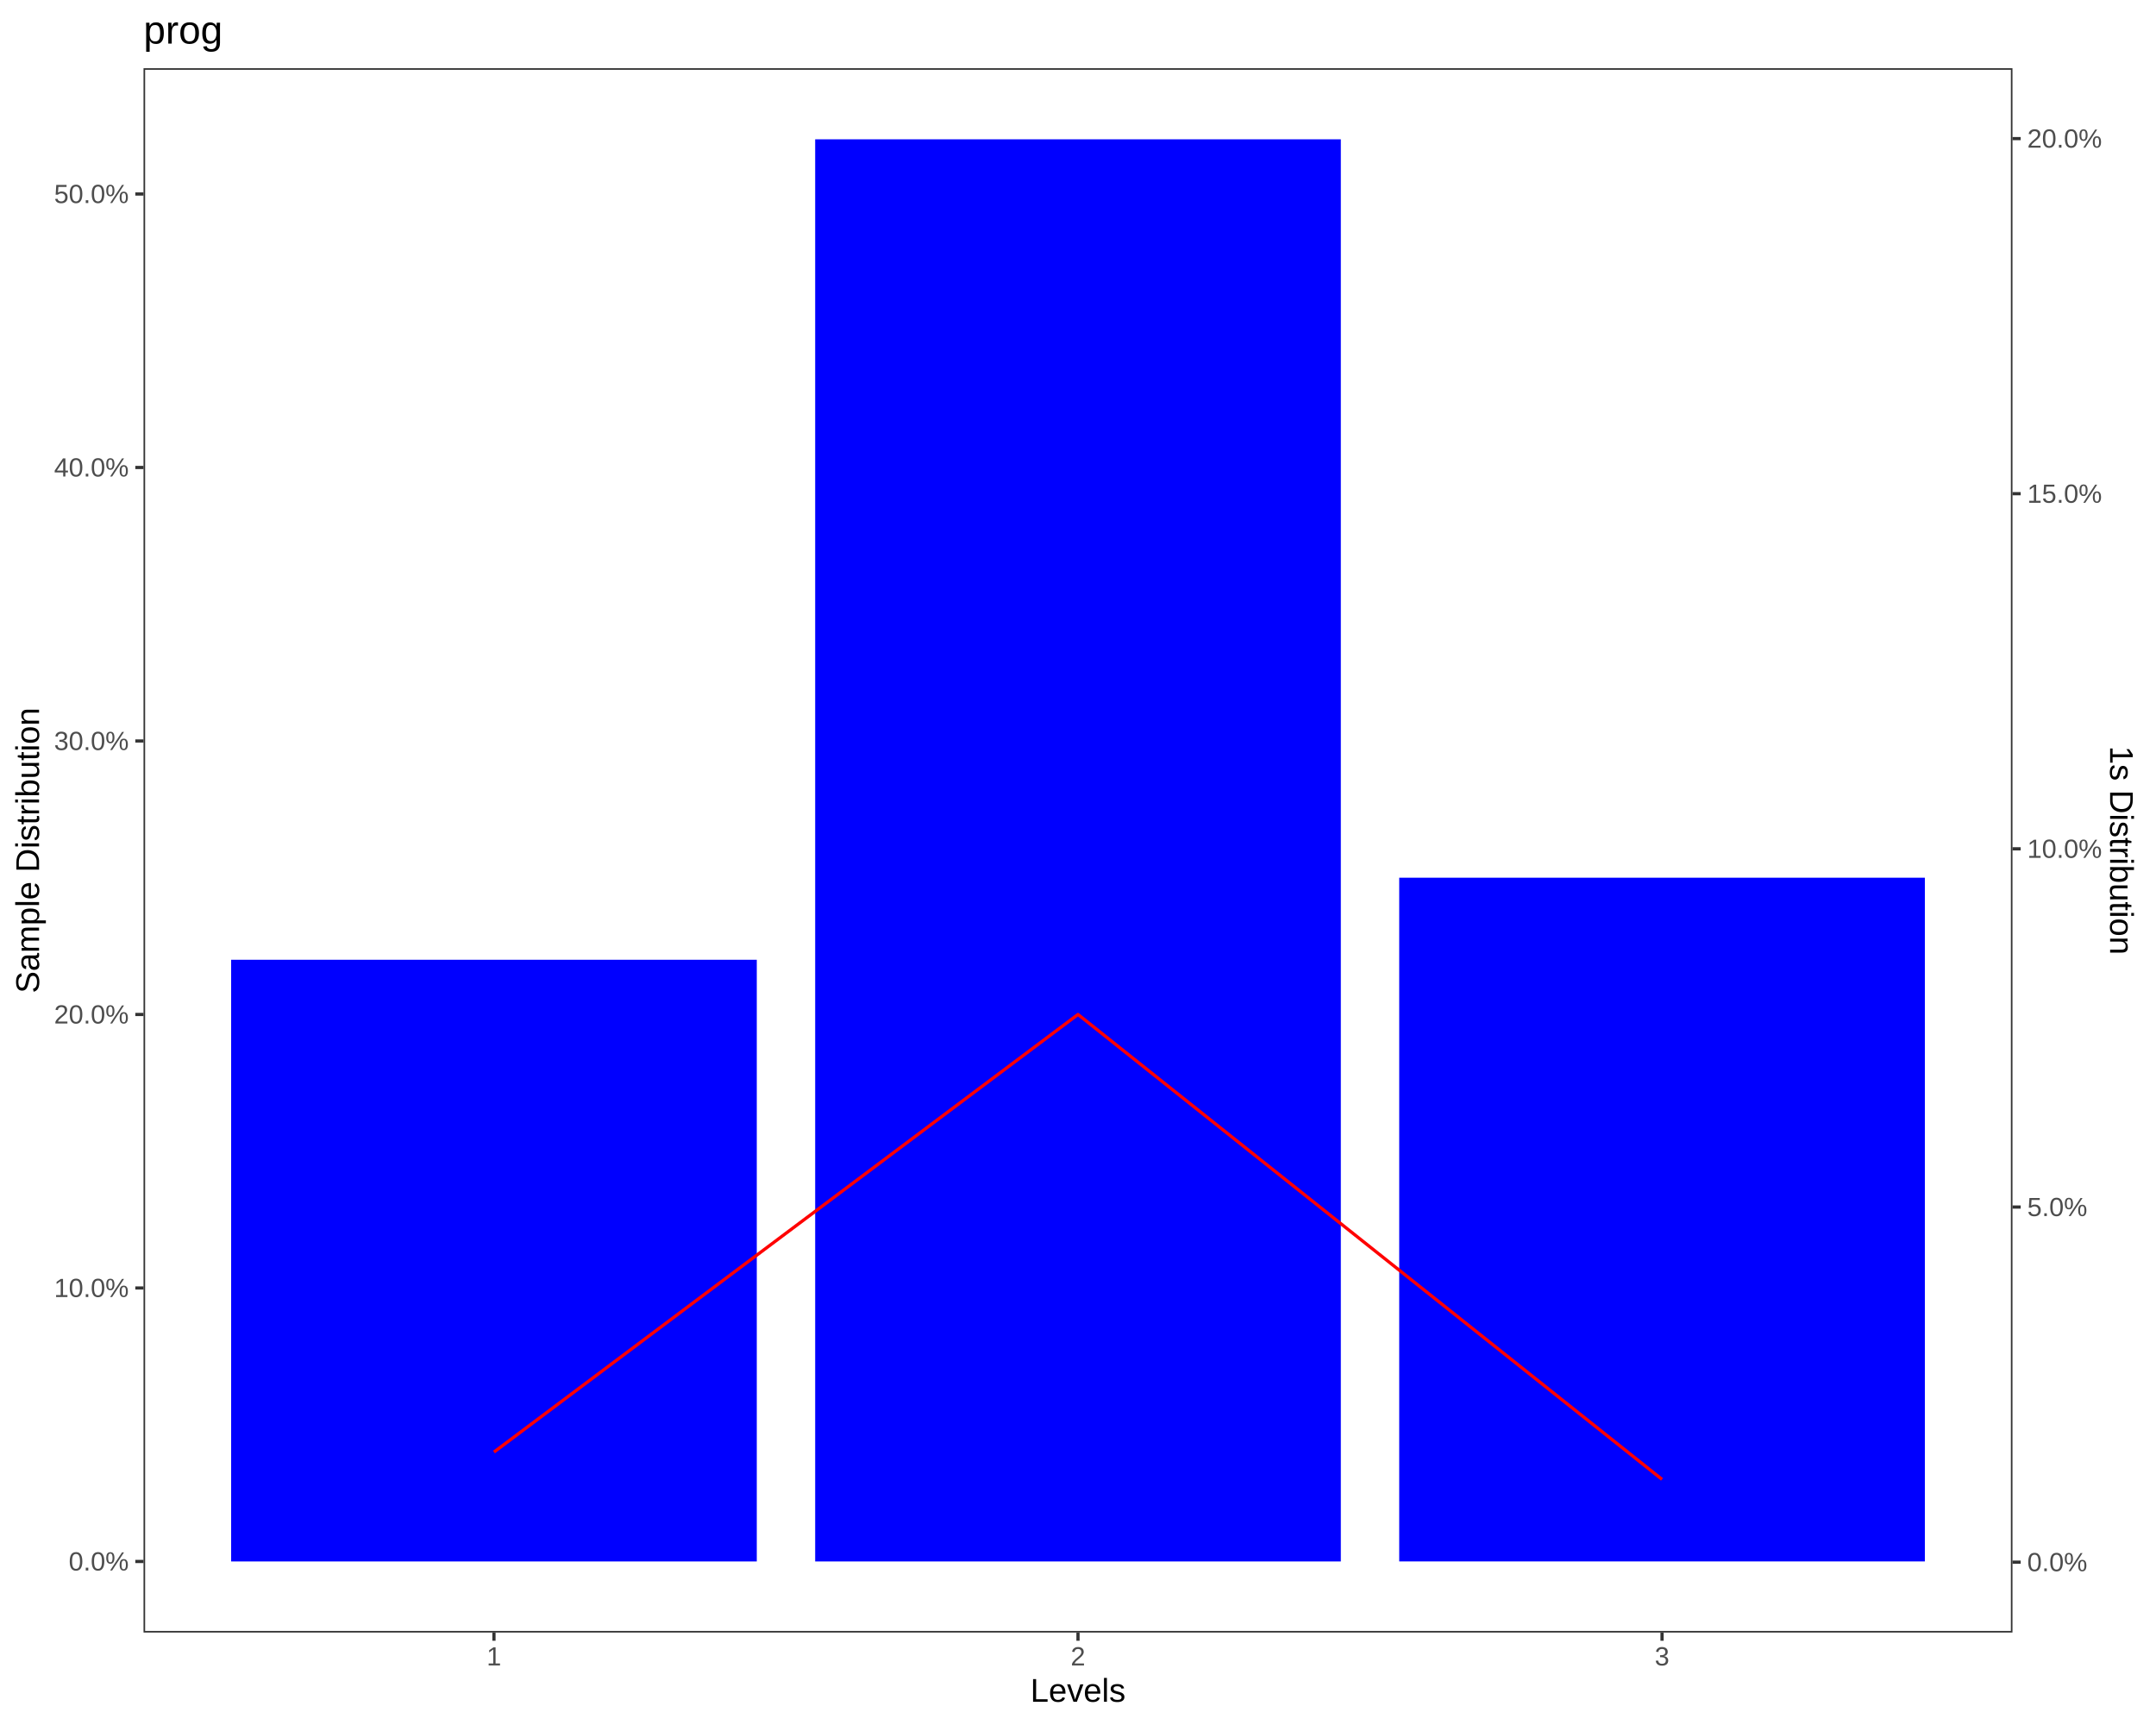
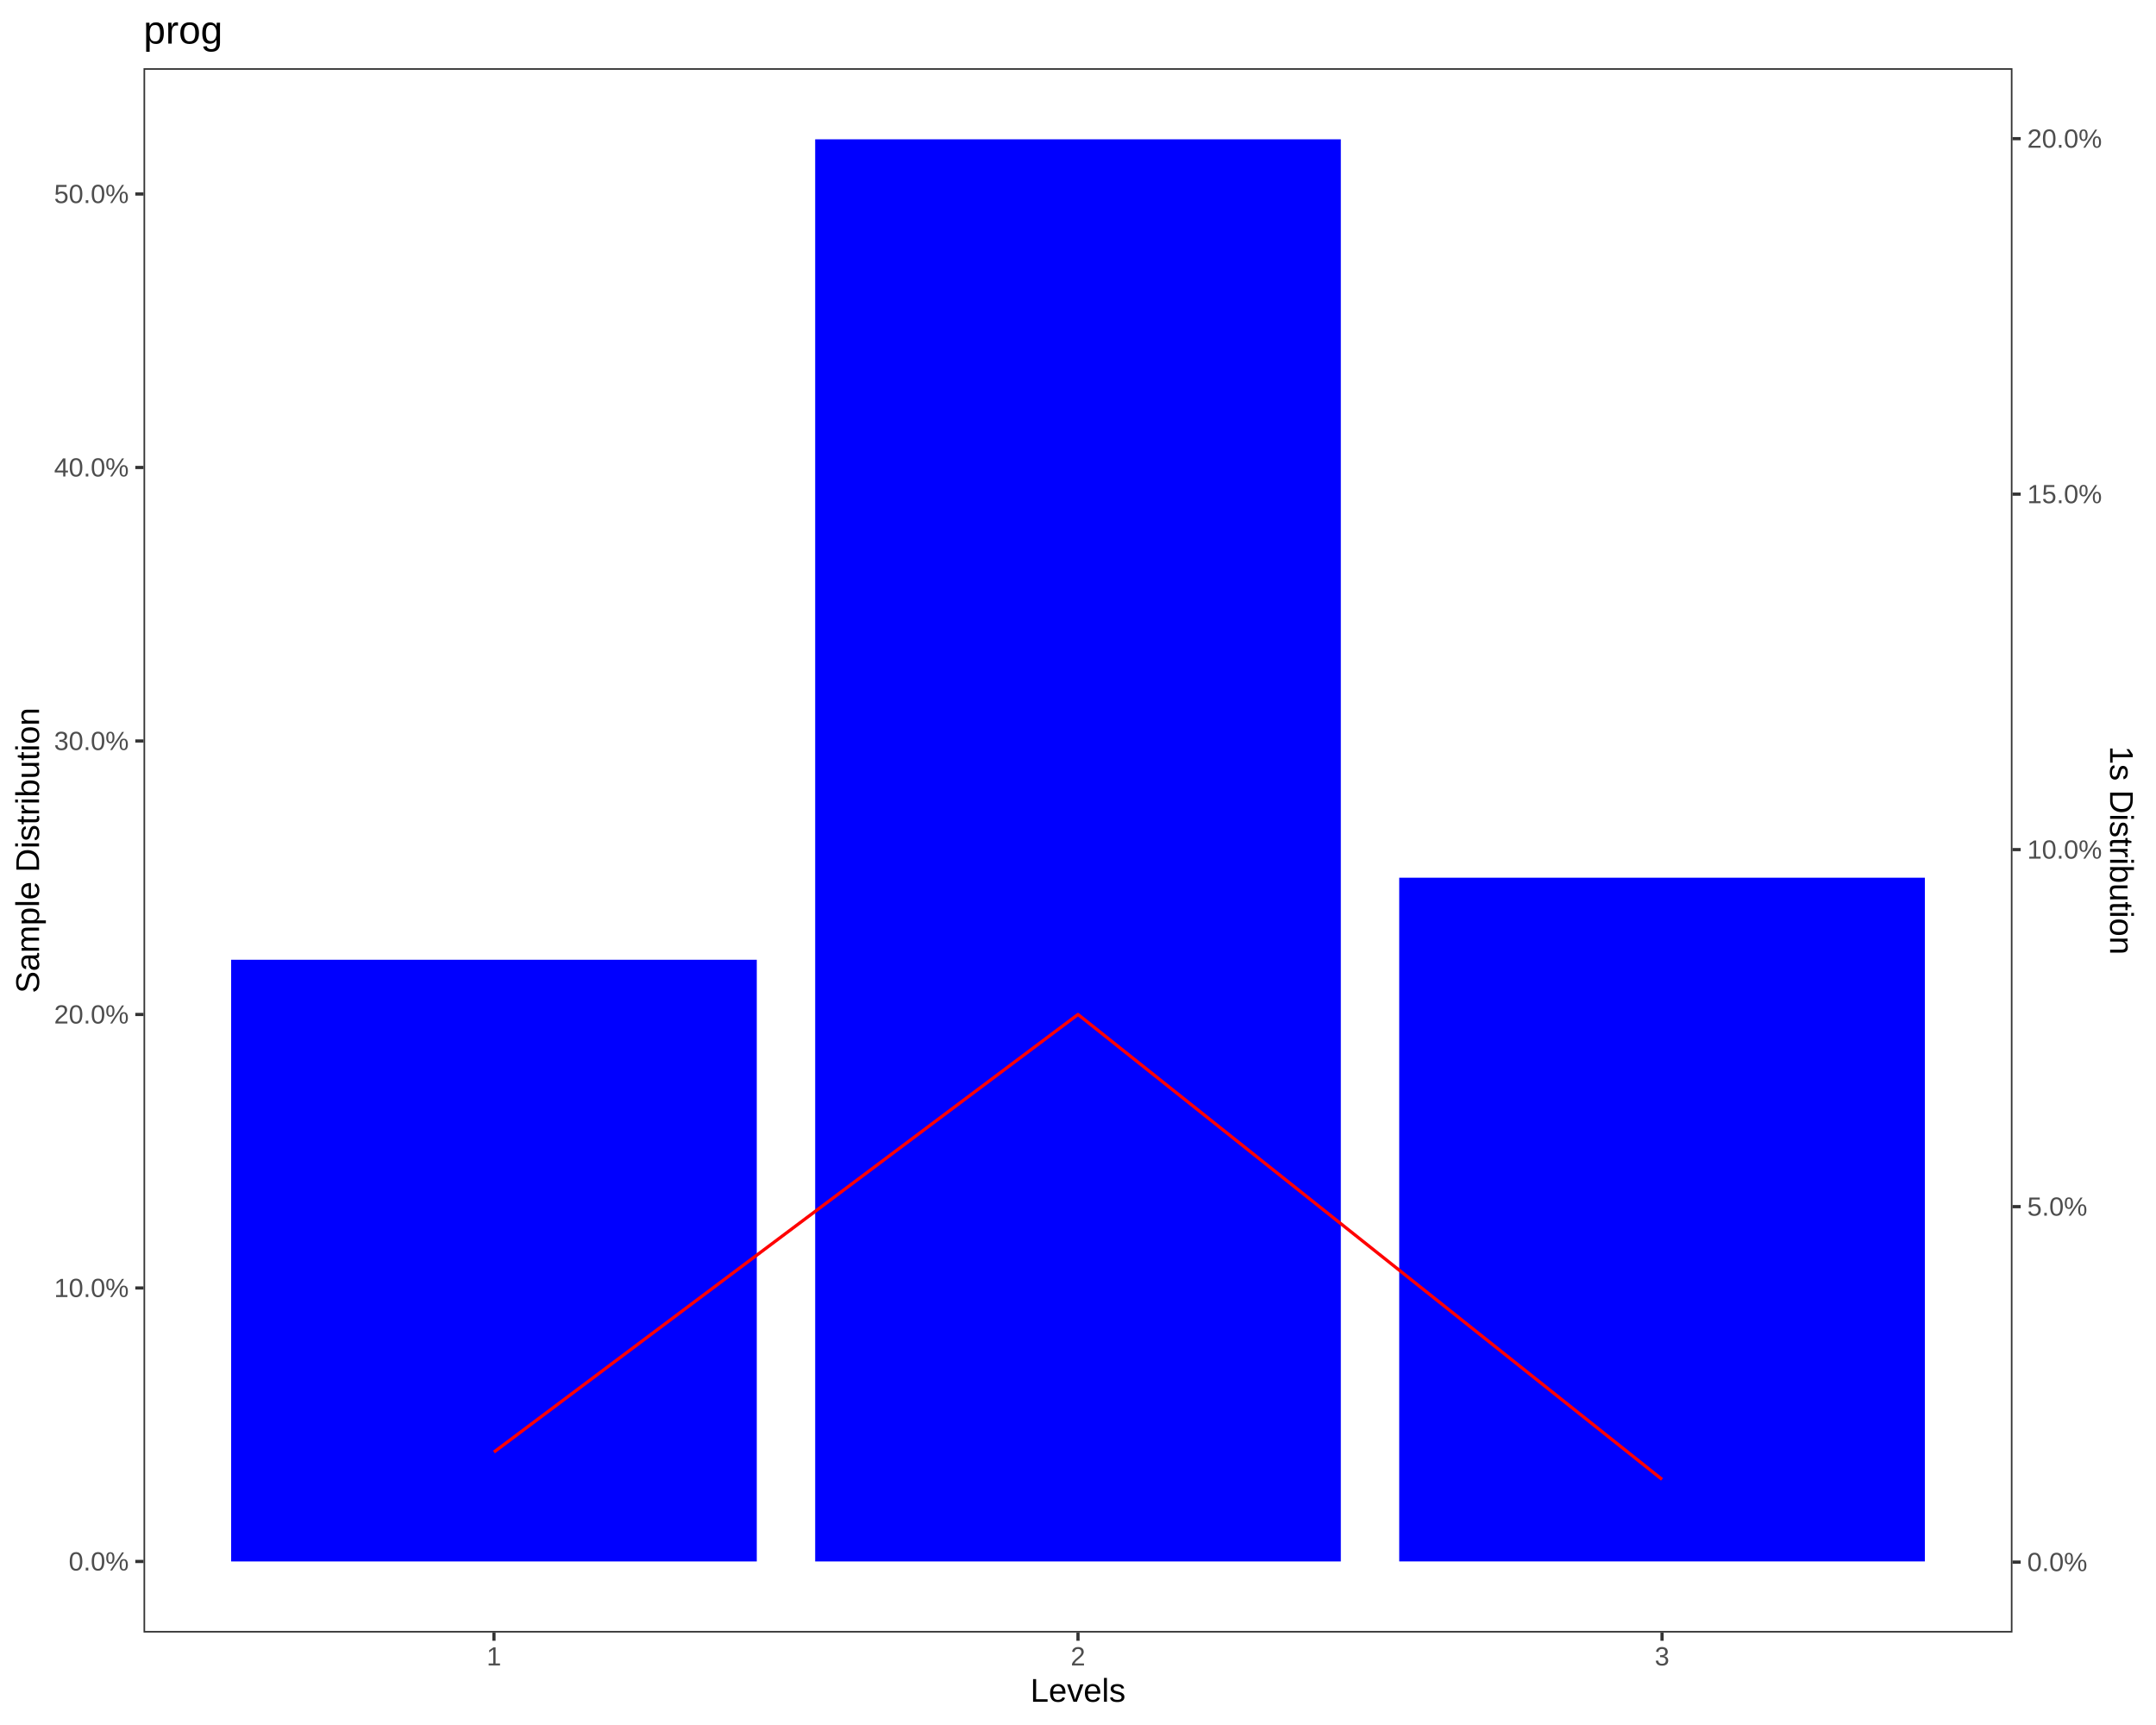
<svg xmlns="http://www.w3.org/2000/svg" viewBox="0 0 720.00 576.00">
  <defs>
    <style type="text/css">
    line, polyline, polygon, path, rect, circle {
      fill: none;
      stroke: #000000;
      stroke-linecap: round;
      stroke-linejoin: round;
      stroke-miterlimit: 10.00;
    }
  </style>
  </defs>
  <rect width="100%" height="100%" style="stroke: none; fill: #FFFFFF;" />
  <rect x="0.00" y="0.00" width="720.00" height="576.00" style="stroke-width: 1.07; stroke: #FFFFFF; fill: #FFFFFF;" />
  <defs>
    <clipPath id="cpNDcuOTN8NjcyLjA3fDU0NS4xM3wyMi43Nw==">
      <rect x="47.93" y="22.77" width="624.14" height="522.36" />
    </clipPath>
  </defs>
  <rect x="47.93" y="22.77" width="624.14" height="522.36" style="stroke-width: 1.07; stroke: none; fill: #FFFFFF;" clip-path="url(#cpNDcuOTN8NjcyLjA3fDU0NS4xM3wyMi43Nw==)" />
  <rect x="77.19" y="320.48" width="175.54" height="200.91" style="stroke-width: 1.07; stroke: none; stroke-linecap: square; stroke-linejoin: miter; fill: #0000FF;" clip-path="url(#cpNDcuOTN8NjcyLjA3fDU0NS4xM3wyMi43Nw==)" />
  <rect x="272.23" y="46.52" width="175.54" height="474.87" style="stroke-width: 1.07; stroke: none; stroke-linecap: square; stroke-linejoin: miter; fill: #0000FF;" clip-path="url(#cpNDcuOTN8NjcyLjA3fDU0NS4xM3wyMi43Nw==)" />
  <rect x="467.27" y="293.08" width="175.54" height="228.30" style="stroke-width: 1.07; stroke: none; stroke-linecap: square; stroke-linejoin: miter; fill: #0000FF;" clip-path="url(#cpNDcuOTN8NjcyLjA3fDU0NS4xM3wyMi43Nw==)" />
  <polyline points="164.96,484.86 360.00,338.74 555.04,493.99 " style="stroke-width: 1.07; stroke: #FF0000; stroke-linecap: butt;" clip-path="url(#cpNDcuOTN8NjcyLjA3fDU0NS4xM3wyMi43Nw==)" />
  <rect x="47.93" y="22.77" width="624.14" height="522.36" style="stroke-width: 1.07; stroke: #333333;" clip-path="url(#cpNDcuOTN8NjcyLjA3fDU0NS4xM3wyMi43Nw==)" />
  <defs>
    <clipPath id="cpMC4wMHw3MjAuMDB8NTc2LjAwfDAuMDA=">
      <rect x="0.00" y="0.00" width="720.00" height="576.00" />
    </clipPath>
  </defs>
  <g clip-path="url(#cpMC4wMHw3MjAuMDB8NTc2LjAwfDAuMDA=)">
    <text x="22.95" y="524.41" style="font-size: 8.80px; fill: #4D4D4D; font-family: Liberation Sans;" textLength="20.05px" lengthAdjust="spacingAndGlyphs">0.0%</text>
  </g>
  <g clip-path="url(#cpMC4wMHw3MjAuMDB8NTc2LjAwfDAuMDA=)">
    <text x="18.06" y="433.09" style="font-size: 8.80px; fill: #4D4D4D; font-family: Liberation Sans;" textLength="24.94px" lengthAdjust="spacingAndGlyphs">10.0%</text>
  </g>
  <g clip-path="url(#cpMC4wMHw3MjAuMDB8NTc2LjAwfDAuMDA=)">
    <text x="18.06" y="341.77" style="font-size: 8.80px; fill: #4D4D4D; font-family: Liberation Sans;" textLength="24.94px" lengthAdjust="spacingAndGlyphs">20.0%</text>
  </g>
  <g clip-path="url(#cpMC4wMHw3MjAuMDB8NTc2LjAwfDAuMDA=)">
    <text x="18.06" y="250.45" style="font-size: 8.80px; fill: #4D4D4D; font-family: Liberation Sans;" textLength="24.94px" lengthAdjust="spacingAndGlyphs">30.0%</text>
  </g>
  <g clip-path="url(#cpMC4wMHw3MjAuMDB8NTc2LjAwfDAuMDA=)">
    <text x="18.06" y="159.12" style="font-size: 8.80px; fill: #4D4D4D; font-family: Liberation Sans;" textLength="24.94px" lengthAdjust="spacingAndGlyphs">40.0%</text>
  </g>
  <g clip-path="url(#cpMC4wMHw3MjAuMDB8NTc2LjAwfDAuMDA=)">
    <text x="18.06" y="67.80" style="font-size: 8.80px; fill: #4D4D4D; font-family: Liberation Sans;" textLength="24.94px" lengthAdjust="spacingAndGlyphs">50.0%</text>
  </g>
  <polyline points="45.19,521.39 47.93,521.39 " style="stroke-width: 1.07; stroke: #333333; stroke-linecap: butt;" clip-path="url(#cpMC4wMHw3MjAuMDB8NTc2LjAwfDAuMDA=)" />
  <polyline points="45.19,430.07 47.93,430.07 " style="stroke-width: 1.07; stroke: #333333; stroke-linecap: butt;" clip-path="url(#cpMC4wMHw3MjAuMDB8NTc2LjAwfDAuMDA=)" />
  <polyline points="45.19,338.74 47.93,338.74 " style="stroke-width: 1.07; stroke: #333333; stroke-linecap: butt;" clip-path="url(#cpMC4wMHw3MjAuMDB8NTc2LjAwfDAuMDA=)" />
  <polyline points="45.19,247.42 47.93,247.42 " style="stroke-width: 1.07; stroke: #333333; stroke-linecap: butt;" clip-path="url(#cpMC4wMHw3MjAuMDB8NTc2LjAwfDAuMDA=)" />
  <polyline points="45.19,156.10 47.93,156.10 " style="stroke-width: 1.07; stroke: #333333; stroke-linecap: butt;" clip-path="url(#cpMC4wMHw3MjAuMDB8NTc2LjAwfDAuMDA=)" />
  <polyline points="45.19,64.78 47.93,64.78 " style="stroke-width: 1.07; stroke: #333333; stroke-linecap: butt;" clip-path="url(#cpMC4wMHw3MjAuMDB8NTc2LjAwfDAuMDA=)" />
-   <polyline points="672.07,521.62 674.81,521.62 " style="stroke-width: 1.07; stroke: #333333; stroke-linecap: butt;" clip-path="url(#cpMC4wMHw3MjAuMDB8NTc2LjAwfDAuMDA=)" />
-   <polyline points="672.07,403.05 674.81,403.05 " style="stroke-width: 1.07; stroke: #333333; stroke-linecap: butt;" clip-path="url(#cpMC4wMHw3MjAuMDB8NTc2LjAwfDAuMDA=)" />
-   <polyline points="672.07,283.43 674.81,283.43 " style="stroke-width: 1.07; stroke: #333333; stroke-linecap: butt;" clip-path="url(#cpMC4wMHw3MjAuMDB8NTc2LjAwfDAuMDA=)" />
-   <polyline points="672.07,164.85 674.81,164.85 " style="stroke-width: 1.07; stroke: #333333; stroke-linecap: butt;" clip-path="url(#cpMC4wMHw3MjAuMDB8NTc2LjAwfDAuMDA=)" />
-   <polyline points="672.07,46.28 674.81,46.28 " style="stroke-width: 1.07; stroke: #333333; stroke-linecap: butt;" clip-path="url(#cpMC4wMHw3MjAuMDB8NTc2LjAwfDAuMDA=)" />
+   <polyline points="672.07,521.60 674.81,521.60 " style="stroke-width: 1.07; stroke: #333333; stroke-linecap: butt;" clip-path="url(#cpMC4wMHw3MjAuMDB8NTc2LjAwfDAuMDA=)" />
+   <polyline points="672.07,402.91 674.81,402.91 " style="stroke-width: 1.07; stroke: #333333; stroke-linecap: butt;" clip-path="url(#cpMC4wMHw3MjAuMDB8NTc2LjAwfDAuMDA=)" />
+   <polyline points="672.07,283.69 674.81,283.69 " style="stroke-width: 1.07; stroke: #333333; stroke-linecap: butt;" clip-path="url(#cpMC4wMHw3MjAuMDB8NTc2LjAwfDAuMDA=)" />
+   <polyline points="672.07,165.00 674.81,165.00 " style="stroke-width: 1.07; stroke: #333333; stroke-linecap: butt;" clip-path="url(#cpMC4wMHw3MjAuMDB8NTc2LjAwfDAuMDA=)" />
+   <polyline points="672.07,46.30 674.81,46.30 " style="stroke-width: 1.07; stroke: #333333; stroke-linecap: butt;" clip-path="url(#cpMC4wMHw3MjAuMDB8NTc2LjAwfDAuMDA=)" />
  <g clip-path="url(#cpMC4wMHw3MjAuMDB8NTc2LjAwfDAuMDA=)">
-     <text x="677.00" y="524.65" style="font-size: 8.80px; fill: #4D4D4D; font-family: Liberation Sans;" textLength="20.05px" lengthAdjust="spacingAndGlyphs">0.0%</text>
+     <text x="677.00" y="524.62" style="font-size: 8.80px; fill: #4D4D4D; font-family: Liberation Sans;" textLength="20.05px" lengthAdjust="spacingAndGlyphs">0.0%</text>
  </g>
  <g clip-path="url(#cpMC4wMHw3MjAuMDB8NTc2LjAwfDAuMDA=)">
-     <text x="677.00" y="406.07" style="font-size: 8.80px; fill: #4D4D4D; font-family: Liberation Sans;" textLength="20.05px" lengthAdjust="spacingAndGlyphs">5.0%</text>
+     <text x="677.00" y="405.93" style="font-size: 8.80px; fill: #4D4D4D; font-family: Liberation Sans;" textLength="20.05px" lengthAdjust="spacingAndGlyphs">5.0%</text>
  </g>
  <g clip-path="url(#cpMC4wMHw3MjAuMDB8NTc2LjAwfDAuMDA=)">
-     <text x="677.00" y="286.45" style="font-size: 8.80px; fill: #4D4D4D; font-family: Liberation Sans;" textLength="24.94px" lengthAdjust="spacingAndGlyphs">10.0%</text>
+     <text x="677.00" y="286.71" style="font-size: 8.80px; fill: #4D4D4D; font-family: Liberation Sans;" textLength="24.94px" lengthAdjust="spacingAndGlyphs">10.0%</text>
  </g>
  <g clip-path="url(#cpMC4wMHw3MjAuMDB8NTc2LjAwfDAuMDA=)">
-     <text x="677.00" y="167.88" style="font-size: 8.80px; fill: #4D4D4D; font-family: Liberation Sans;" textLength="24.94px" lengthAdjust="spacingAndGlyphs">15.0%</text>
+     <text x="677.00" y="168.02" style="font-size: 8.80px; fill: #4D4D4D; font-family: Liberation Sans;" textLength="24.94px" lengthAdjust="spacingAndGlyphs">15.0%</text>
  </g>
  <g clip-path="url(#cpMC4wMHw3MjAuMDB8NTc2LjAwfDAuMDA=)">
-     <text x="677.00" y="49.30" style="font-size: 8.80px; fill: #4D4D4D; font-family: Liberation Sans;" textLength="24.94px" lengthAdjust="spacingAndGlyphs">20.0%</text>
+     <text x="677.00" y="49.32" style="font-size: 8.80px; fill: #4D4D4D; font-family: Liberation Sans;" textLength="24.94px" lengthAdjust="spacingAndGlyphs">20.0%</text>
  </g>
  <polyline points="164.96,547.87 164.96,545.13 " style="stroke-width: 1.07; stroke: #333333; stroke-linecap: butt;" clip-path="url(#cpMC4wMHw3MjAuMDB8NTc2LjAwfDAuMDA=)" />
  <polyline points="360.00,547.87 360.00,545.13 " style="stroke-width: 1.07; stroke: #333333; stroke-linecap: butt;" clip-path="url(#cpMC4wMHw3MjAuMDB8NTc2LjAwfDAuMDA=)" />
  <polyline points="555.04,547.87 555.04,545.13 " style="stroke-width: 1.07; stroke: #333333; stroke-linecap: butt;" clip-path="url(#cpMC4wMHw3MjAuMDB8NTc2LjAwfDAuMDA=)" />
  <g clip-path="url(#cpMC4wMHw3MjAuMDB8NTc2LjAwfDAuMDA=)">
    <text x="162.51" y="556.11" style="font-size: 8.80px; fill: #4D4D4D; font-family: Liberation Sans;" textLength="4.89px" lengthAdjust="spacingAndGlyphs">1</text>
  </g>
  <g clip-path="url(#cpMC4wMHw3MjAuMDB8NTc2LjAwfDAuMDA=)">
    <text x="357.55" y="556.11" style="font-size: 8.80px; fill: #4D4D4D; font-family: Liberation Sans;" textLength="4.89px" lengthAdjust="spacingAndGlyphs">2</text>
  </g>
  <g clip-path="url(#cpMC4wMHw3MjAuMDB8NTc2LjAwfDAuMDA=)">
    <text x="552.60" y="556.11" style="font-size: 8.80px; fill: #4D4D4D; font-family: Liberation Sans;" textLength="4.89px" lengthAdjust="spacingAndGlyphs">3</text>
  </g>
  <g clip-path="url(#cpMC4wMHw3MjAuMDB8NTc2LjAwfDAuMDA=)">
    <text x="344.09" y="568.24" style="font-size: 11.00px; font-family: Liberation Sans;" textLength="31.81px" lengthAdjust="spacingAndGlyphs">Levels</text>
  </g>
  <g clip-path="url(#cpMC4wMHw3MjAuMDB8NTc2LjAwfDAuMDA=)">
    <text transform="translate(13.04,331.65) rotate(-90)" style="font-size: 11.00px; font-family: Liberation Sans;" textLength="95.41px" lengthAdjust="spacingAndGlyphs">Sample Distribution</text>
  </g>
  <g clip-path="url(#cpMC4wMHw3MjAuMDB8NTc2LjAwfDAuMDA=)">
    <text transform="translate(704.68,249.09) rotate(90)" style="font-size: 11.00px; font-family: Liberation Sans;" textLength="69.72px" lengthAdjust="spacingAndGlyphs">1s Distribution</text>
  </g>
  <g clip-path="url(#cpMC4wMHw3MjAuMDB8NTc2LjAwfDAuMDA=)">
    <text x="47.93" y="14.56" style="font-size: 13.20px; font-family: Liberation Sans;" textLength="26.38px" lengthAdjust="spacingAndGlyphs">prog</text>
  </g>
</svg>
